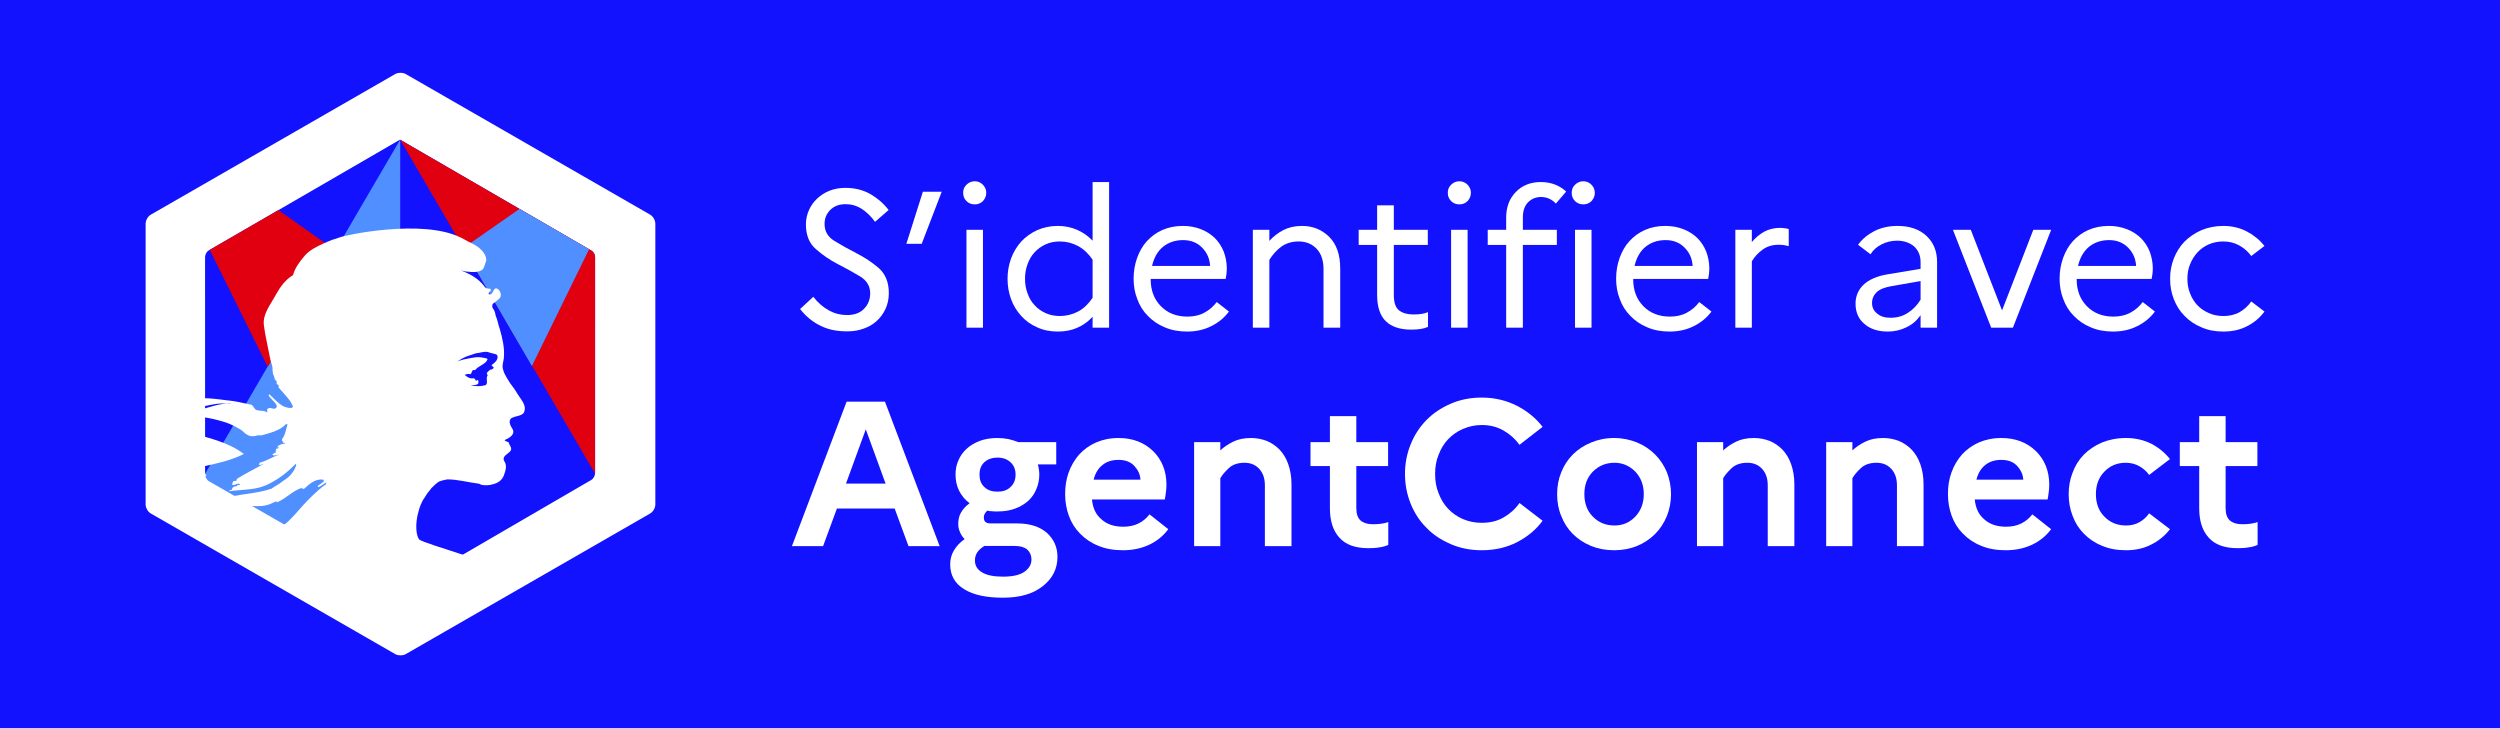
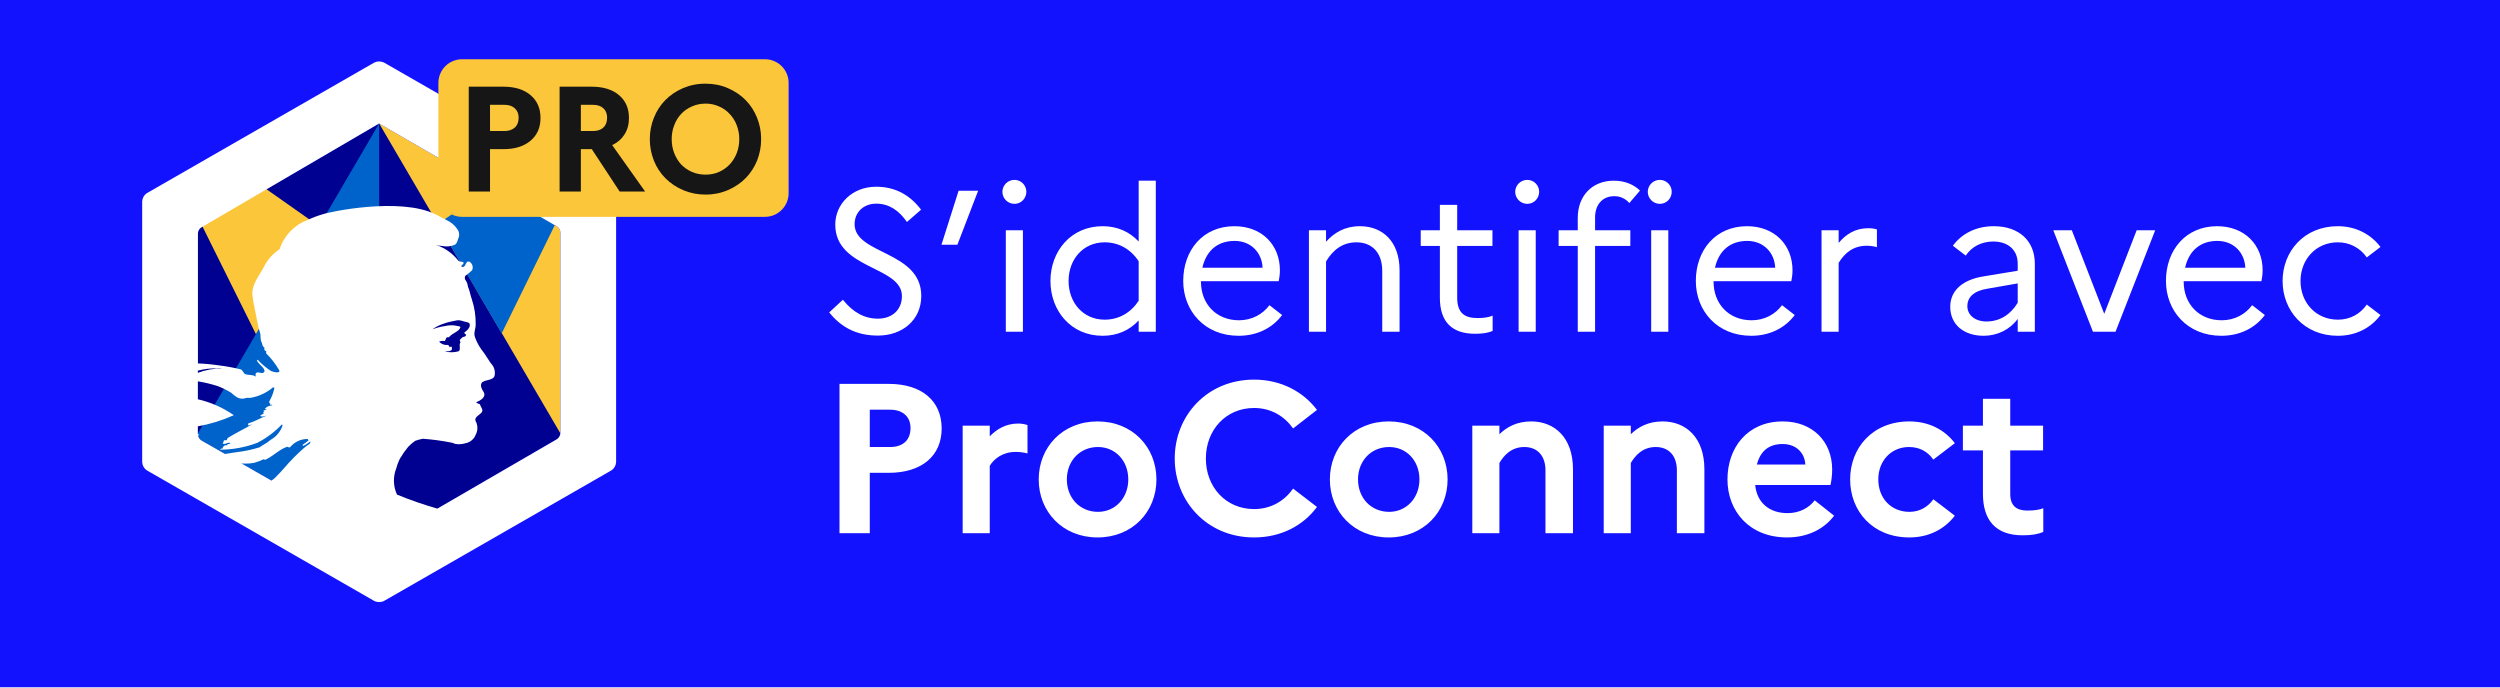
- <svg xmlns="http://www.w3.org/2000/svg" width="206" height="60" viewBox="0 0 206 60" fill="none">
-   <rect x="1" y="1" width="204" height="58" fill="#1212ff" stroke="#1212ff" stroke-width="2" />
-   <path d="M65.928 25.464C66.408 26.072 66.968 26.536 67.608 26.84C68.232 27.16 68.968 27.304 69.8 27.304C70.28 27.304 70.744 27.24 71.16 27.08C71.576 26.936 71.944 26.728 72.248 26.44C72.552 26.168 72.792 25.832 72.968 25.448C73.144 25.064 73.24 24.632 73.24 24.152C73.24 23.256 72.952 22.568 72.408 22.088C71.848 21.608 71.24 21.208 70.584 20.872C69.928 20.536 69.32 20.2 68.776 19.864C68.216 19.528 67.944 19.064 67.944 18.456C67.944 18.008 68.088 17.624 68.408 17.304C68.728 16.984 69.144 16.824 69.672 16.824C70.152 16.824 70.6 16.952 71 17.208C71.4 17.464 71.768 17.816 72.104 18.28L73.224 17.304C72.808 16.76 72.296 16.328 71.72 15.992C71.128 15.656 70.44 15.48 69.656 15.48C69.176 15.48 68.744 15.56 68.344 15.72C67.944 15.88 67.608 16.104 67.32 16.376C67.032 16.648 66.808 16.968 66.648 17.336C66.488 17.704 66.408 18.088 66.408 18.488C66.408 19.384 66.68 20.056 67.24 20.536C67.784 21.016 68.392 21.432 69.048 21.768C69.704 22.104 70.312 22.44 70.872 22.776C71.416 23.112 71.704 23.576 71.704 24.168C71.704 24.68 71.528 25.112 71.192 25.448C70.856 25.8 70.392 25.96 69.784 25.96C69.256 25.96 68.76 25.832 68.296 25.576C67.832 25.32 67.4 24.952 67.016 24.456L65.928 25.464Z" fill="white" />
-   <path d="M75.949 20.088L77.597 15.8H76.045L74.685 20.088H75.949Z" fill="white" />
-   <path d="M80.324 16.84C80.58 16.84 80.804 16.76 80.996 16.568C81.172 16.376 81.268 16.152 81.268 15.88C81.268 15.624 81.172 15.416 80.996 15.224C80.804 15.032 80.58 14.936 80.324 14.936C80.052 14.936 79.828 15.032 79.636 15.224C79.444 15.416 79.364 15.624 79.364 15.88C79.364 16.152 79.444 16.376 79.636 16.568C79.828 16.76 80.052 16.84 80.324 16.84ZM79.636 27H80.996V18.936H79.636V27Z" fill="white" />
-   <path d="M83.022 22.968C83.022 23.56 83.118 24.12 83.31 24.648C83.502 25.176 83.79 25.64 84.142 26.024C84.494 26.424 84.942 26.744 85.454 26.968C85.966 27.208 86.526 27.32 87.166 27.32C87.742 27.32 88.27 27.224 88.75 27.016C89.23 26.808 89.662 26.504 90.03 26.104V27H91.39V15H90.03V19.832C89.662 19.448 89.23 19.144 88.75 18.936C88.27 18.728 87.742 18.616 87.166 18.616C86.526 18.616 85.966 18.744 85.454 18.968C84.942 19.208 84.494 19.528 84.142 19.912C83.79 20.312 83.502 20.776 83.31 21.304C83.118 21.832 83.022 22.392 83.022 22.968ZM84.462 22.968C84.462 22.552 84.526 22.152 84.67 21.768C84.798 21.4 84.99 21.08 85.246 20.792C85.502 20.52 85.806 20.296 86.158 20.136C86.51 19.976 86.894 19.896 87.326 19.896C87.87 19.896 88.366 20.024 88.846 20.28C89.31 20.536 89.71 20.92 90.03 21.4V24.536C89.71 25.016 89.326 25.4 88.862 25.656C88.382 25.912 87.87 26.04 87.326 26.04C86.894 26.04 86.51 25.96 86.158 25.8C85.806 25.64 85.502 25.432 85.246 25.144C84.99 24.872 84.798 24.552 84.67 24.168C84.526 23.8 84.462 23.4 84.462 22.968Z" fill="white" />
-   <path d="M101.265 25.672L100.257 24.888C99.985 25.256 99.649 25.544 99.233 25.768C98.817 25.992 98.353 26.088 97.841 26.088C96.945 26.088 96.209 25.8 95.649 25.224C95.089 24.648 94.817 23.912 94.817 23.016V22.984H100.993C101.009 22.888 101.025 22.76 101.057 22.6C101.073 22.44 101.089 22.28 101.089 22.12C101.089 21.624 100.993 21.16 100.833 20.728C100.657 20.296 100.417 19.928 100.097 19.608C99.777 19.304 99.409 19.064 98.961 18.888C98.513 18.712 98.017 18.616 97.473 18.616C96.849 18.616 96.289 18.728 95.777 18.952C95.265 19.176 94.849 19.496 94.497 19.88C94.145 20.264 93.889 20.728 93.697 21.256C93.505 21.8 93.409 22.36 93.409 22.968C93.409 23.56 93.505 24.12 93.713 24.648C93.905 25.176 94.193 25.64 94.577 26.024C94.961 26.424 95.425 26.744 95.969 26.968C96.513 27.208 97.137 27.32 97.809 27.32C98.545 27.32 99.217 27.176 99.809 26.872C100.401 26.584 100.881 26.184 101.265 25.672ZM97.489 19.784C98.145 19.784 98.673 20.008 99.073 20.424C99.473 20.84 99.681 21.336 99.713 21.912H94.929C95.089 21.224 95.393 20.696 95.841 20.328C96.289 19.976 96.833 19.784 97.489 19.784Z" fill="white" />
-   <path d="M103.234 27H104.594V21.416C104.85 21 105.17 20.632 105.554 20.344C105.938 20.056 106.434 19.896 107.01 19.896C107.618 19.896 108.114 20.104 108.498 20.504C108.866 20.904 109.058 21.464 109.058 22.168V27H110.434V22.12C110.434 20.984 110.13 20.12 109.522 19.512C108.914 18.92 108.178 18.616 107.282 18.616C106.674 18.616 106.162 18.744 105.73 18.968C105.298 19.192 104.914 19.496 104.594 19.848V18.936H103.234V27Z" fill="white" />
-   <path d="M113.475 24.296C113.475 25.288 113.715 26.008 114.195 26.472C114.675 26.936 115.379 27.16 116.275 27.16C116.563 27.16 116.819 27.144 117.043 27.112C117.267 27.08 117.475 27.016 117.667 26.936V25.72C117.507 25.784 117.347 25.832 117.155 25.864C116.963 25.896 116.723 25.912 116.467 25.912C115.971 25.912 115.571 25.8 115.283 25.576C114.995 25.352 114.851 24.936 114.851 24.296V20.184H117.651V18.936H114.851V16.92H113.475V18.936H111.955V20.184H113.475V24.296Z" fill="white" />
-   <path d="M120.258 16.84C120.514 16.84 120.738 16.76 120.93 16.568C121.106 16.376 121.202 16.152 121.202 15.88C121.202 15.624 121.106 15.416 120.93 15.224C120.738 15.032 120.514 14.936 120.258 14.936C119.986 14.936 119.762 15.032 119.57 15.224C119.378 15.416 119.298 15.624 119.298 15.88C119.298 16.152 119.378 16.376 119.57 16.568C119.762 16.76 119.986 16.84 120.258 16.84ZM119.57 27H120.93V18.936H119.57V27Z" fill="white" />
-   <path d="M122.588 18.936V20.184H124.108V27H125.484V20.184H128.284V18.936H125.484V17.912C125.484 17.4 125.612 16.984 125.9 16.68C126.188 16.392 126.54 16.232 126.988 16.232C127.26 16.232 127.5 16.296 127.692 16.392C127.884 16.488 128.06 16.616 128.204 16.776L129.052 15.784C128.812 15.56 128.524 15.368 128.172 15.224C127.82 15.08 127.42 15 126.972 15C126.108 15 125.404 15.288 124.892 15.832C124.364 16.376 124.108 17.08 124.108 17.944V18.936H122.588Z" fill="white" />
-   <path d="M130.469 16.84C130.725 16.84 130.949 16.76 131.141 16.568C131.317 16.376 131.413 16.152 131.413 15.88C131.413 15.624 131.317 15.416 131.141 15.224C130.949 15.032 130.725 14.936 130.469 14.936C130.197 14.936 129.973 15.032 129.781 15.224C129.589 15.416 129.509 15.624 129.509 15.88C129.509 16.152 129.589 16.376 129.781 16.568C129.973 16.76 130.197 16.84 130.469 16.84ZM129.781 27H131.141V18.936H129.781V27Z" fill="white" />
-   <path d="M141.024 25.672L140.016 24.888C139.744 25.256 139.408 25.544 138.992 25.768C138.576 25.992 138.112 26.088 137.6 26.088C136.704 26.088 135.968 25.8 135.408 25.224C134.848 24.648 134.576 23.912 134.576 23.016V22.984H140.752C140.768 22.888 140.784 22.76 140.816 22.6C140.832 22.44 140.848 22.28 140.848 22.12C140.848 21.624 140.752 21.16 140.592 20.728C140.416 20.296 140.176 19.928 139.856 19.608C139.536 19.304 139.168 19.064 138.72 18.888C138.272 18.712 137.776 18.616 137.232 18.616C136.608 18.616 136.048 18.728 135.536 18.952C135.024 19.176 134.608 19.496 134.256 19.88C133.904 20.264 133.648 20.728 133.456 21.256C133.264 21.8 133.168 22.36 133.168 22.968C133.168 23.56 133.264 24.12 133.472 24.648C133.664 25.176 133.952 25.64 134.336 26.024C134.72 26.424 135.184 26.744 135.728 26.968C136.272 27.208 136.896 27.32 137.568 27.32C138.304 27.32 138.976 27.176 139.568 26.872C140.16 26.584 140.64 26.184 141.024 25.672ZM137.248 19.784C137.904 19.784 138.432 20.008 138.832 20.424C139.232 20.84 139.44 21.336 139.472 21.912H134.688C134.848 21.224 135.152 20.696 135.6 20.328C136.048 19.976 136.592 19.784 137.248 19.784Z" fill="white" />
-   <path d="M142.992 27H144.352V21.528C144.592 21.128 144.896 20.808 145.264 20.552C145.616 20.296 146.064 20.168 146.592 20.168C146.752 20.168 146.896 20.184 147.024 20.2C147.152 20.232 147.264 20.248 147.392 20.28V18.872C147.296 18.84 147.184 18.824 147.072 18.808C146.944 18.792 146.832 18.776 146.704 18.776C146.192 18.776 145.744 18.888 145.36 19.096C144.976 19.32 144.64 19.592 144.352 19.944V18.936H142.992V27Z" fill="white" />
-   <path d="M155.552 27.32C156.096 27.32 156.608 27.208 157.088 26.968C157.568 26.744 157.952 26.408 158.256 25.976V27H159.616V21.592C159.616 20.712 159.328 19.992 158.752 19.448C158.176 18.904 157.376 18.616 156.352 18.616C155.648 18.616 155.008 18.76 154.464 19.032C153.904 19.32 153.456 19.688 153.104 20.168L154.128 20.952C154.352 20.6 154.656 20.328 155.04 20.136C155.424 19.944 155.84 19.832 156.32 19.832C156.88 19.832 157.344 19.992 157.712 20.296C158.064 20.616 158.256 21.048 158.256 21.592V22.152L155.552 22.6C154.688 22.744 154.016 23.032 153.568 23.448C153.12 23.88 152.896 24.408 152.896 25.016C152.896 25.72 153.136 26.28 153.632 26.696C154.112 27.112 154.752 27.32 155.552 27.32ZM154.256 24.968C154.256 24.616 154.384 24.328 154.64 24.072C154.896 23.832 155.312 23.672 155.872 23.576L158.256 23.16V24.696C157.968 25.16 157.616 25.528 157.2 25.784C156.784 26.056 156.304 26.184 155.776 26.184C155.312 26.184 154.944 26.072 154.672 25.832C154.384 25.608 154.256 25.32 154.256 24.968Z" fill="white" />
-   <path d="M160.921 18.936L164.073 27H165.865L169.017 18.936H167.545L164.969 25.576L162.393 18.936H160.921Z" fill="white" />
-   <path d="M177.567 25.672L176.559 24.888C176.287 25.256 175.951 25.544 175.535 25.768C175.119 25.992 174.655 26.088 174.143 26.088C173.247 26.088 172.511 25.8 171.951 25.224C171.391 24.648 171.119 23.912 171.119 23.016V22.984H177.295C177.311 22.888 177.327 22.76 177.359 22.6C177.375 22.44 177.391 22.28 177.391 22.12C177.391 21.624 177.295 21.16 177.135 20.728C176.959 20.296 176.719 19.928 176.399 19.608C176.079 19.304 175.711 19.064 175.263 18.888C174.815 18.712 174.319 18.616 173.775 18.616C173.151 18.616 172.591 18.728 172.079 18.952C171.567 19.176 171.151 19.496 170.799 19.88C170.447 20.264 170.191 20.728 169.999 21.256C169.807 21.8 169.711 22.36 169.711 22.968C169.711 23.56 169.807 24.12 170.015 24.648C170.207 25.176 170.495 25.64 170.879 26.024C171.263 26.424 171.727 26.744 172.271 26.968C172.815 27.208 173.439 27.32 174.111 27.32C174.847 27.32 175.519 27.176 176.111 26.872C176.703 26.584 177.183 26.184 177.567 25.672ZM173.791 19.784C174.447 19.784 174.975 20.008 175.375 20.424C175.775 20.84 175.983 21.336 176.015 21.912H171.231C171.391 21.224 171.695 20.696 172.143 20.328C172.591 19.976 173.135 19.784 173.791 19.784Z" fill="white" />
-   <path d="M183.217 26.04C182.769 26.04 182.369 25.96 182.017 25.8C181.649 25.64 181.329 25.432 181.073 25.16C180.817 24.888 180.609 24.568 180.465 24.184C180.305 23.8 180.241 23.4 180.241 22.968C180.241 22.552 180.305 22.152 180.465 21.768C180.609 21.4 180.817 21.08 181.073 20.792C181.329 20.52 181.633 20.296 182.001 20.136C182.369 19.976 182.769 19.896 183.201 19.896C183.681 19.896 184.129 20.008 184.529 20.232C184.929 20.456 185.249 20.744 185.505 21.096L186.593 20.264C186.209 19.784 185.729 19.384 185.153 19.08C184.577 18.776 183.921 18.616 183.201 18.616C182.529 18.616 181.937 18.744 181.393 18.968C180.849 19.208 180.385 19.528 180.001 19.912C179.617 20.312 179.329 20.776 179.121 21.304C178.913 21.832 178.817 22.392 178.817 22.968C178.817 23.56 178.913 24.12 179.121 24.648C179.329 25.176 179.617 25.64 180.001 26.024C180.385 26.424 180.849 26.744 181.393 26.968C181.937 27.208 182.529 27.32 183.201 27.32C183.937 27.32 184.593 27.176 185.169 26.872C185.745 26.584 186.209 26.184 186.593 25.672L185.505 24.84C185.249 25.208 184.929 25.496 184.545 25.72C184.145 25.944 183.697 26.04 183.217 26.04Z" fill="white" />
-   <path d="M65.255 45H67.822L68.961 41.906H73.721L74.86 45H77.427L72.922 33.1H69.76L65.255 45ZM69.709 39.849L71.341 35.378L72.973 39.849H69.709Z" fill="white" />
-   <path d="M78.296 46.496C78.296 47.397 78.669 48.077 79.451 48.553C80.216 49.029 81.287 49.25 82.647 49.25C84.025 49.25 85.112 48.944 85.928 48.298C86.728 47.669 87.135 46.87 87.135 45.884C87.135 45.102 86.847 44.439 86.269 43.912C85.691 43.402 84.874 43.13 83.803 43.13H81.644C81.441 43.13 81.305 43.096 81.203 43.011C81.1 42.926 81.067 42.79 81.067 42.62C81.067 42.535 81.084 42.45 81.135 42.348C81.186 42.246 81.254 42.161 81.356 42.076C81.475 42.11 81.611 42.127 81.746 42.127C81.882 42.144 82.019 42.144 82.171 42.144C82.716 42.144 83.209 42.076 83.65 41.906C84.076 41.753 84.433 41.532 84.739 41.26C85.028 40.988 85.249 40.665 85.401 40.291C85.555 39.917 85.639 39.526 85.639 39.101C85.639 38.965 85.623 38.812 85.606 38.676C85.588 38.54 85.555 38.404 85.52 38.268H87.034V36.432H83.906C83.65 36.33 83.379 36.245 83.09 36.177C82.8 36.126 82.495 36.092 82.171 36.092C81.627 36.092 81.151 36.177 80.727 36.33C80.302 36.5 79.945 36.704 79.656 36.976C79.35 37.248 79.129 37.571 78.975 37.928C78.805 38.302 78.737 38.693 78.737 39.101C78.737 39.577 78.823 40.019 79.026 40.427C79.231 40.835 79.519 41.192 79.894 41.464C79.57 41.702 79.332 41.974 79.18 42.246C79.026 42.518 78.959 42.824 78.959 43.164C78.959 43.385 78.993 43.606 79.094 43.827C79.18 44.048 79.316 44.252 79.486 44.422C79.094 44.694 78.805 45.017 78.602 45.357C78.397 45.697 78.296 46.088 78.296 46.496ZM82.206 40.512C81.73 40.512 81.373 40.393 81.1 40.121C80.829 39.866 80.71 39.526 80.71 39.101C80.71 38.693 80.829 38.353 81.1 38.098C81.373 37.843 81.73 37.707 82.206 37.707C82.647 37.707 83.004 37.843 83.276 38.098C83.549 38.353 83.684 38.693 83.684 39.101C83.684 39.526 83.549 39.866 83.276 40.121C83.004 40.393 82.647 40.512 82.206 40.512ZM80.335 46.19C80.335 45.918 80.403 45.697 80.54 45.493C80.675 45.306 80.862 45.136 81.118 44.983H83.566C84.076 44.983 84.45 45.102 84.671 45.306C84.874 45.51 84.993 45.782 84.993 46.088C84.993 46.513 84.79 46.853 84.398 47.125C83.99 47.397 83.412 47.516 82.63 47.516C81.882 47.516 81.305 47.397 80.913 47.159C80.522 46.921 80.335 46.598 80.335 46.19Z" fill="white" />
-   <path d="M96.268 43.606L94.721 42.382C94.483 42.688 94.194 42.943 93.82 43.13C93.446 43.317 93.021 43.402 92.562 43.402C91.831 43.402 91.236 43.215 90.777 42.807C90.301 42.416 90.046 41.872 89.978 41.158H95.979C96.013 41.022 96.03 40.835 96.064 40.614C96.098 40.41 96.115 40.172 96.115 39.934C96.115 38.812 95.741 37.894 95.027 37.18C94.296 36.466 93.344 36.092 92.171 36.092C91.457 36.092 90.845 36.228 90.301 36.466C89.757 36.704 89.298 37.044 88.924 37.452C88.55 37.877 88.261 38.37 88.057 38.931C87.853 39.492 87.768 40.087 87.768 40.716C87.768 41.345 87.87 41.94 88.074 42.501C88.278 43.062 88.584 43.555 88.992 43.963C89.4 44.388 89.893 44.728 90.488 44.966C91.083 45.221 91.763 45.34 92.528 45.34C93.327 45.34 94.058 45.187 94.704 44.881C95.35 44.575 95.86 44.15 96.268 43.606ZM92.171 37.894C92.732 37.894 93.174 38.064 93.48 38.404C93.786 38.744 93.956 39.118 93.973 39.526H90.114C90.25 38.982 90.505 38.574 90.862 38.302C91.202 38.03 91.644 37.894 92.171 37.894Z" fill="white" />
-   <path d="M98.395 45H100.554V39.407C100.707 39.135 100.945 38.863 101.251 38.574C101.557 38.285 101.999 38.132 102.543 38.132C103.053 38.132 103.461 38.302 103.767 38.642C104.073 38.982 104.226 39.424 104.226 39.985V45H106.419V39.9C106.419 39.271 106.317 38.71 106.147 38.234C105.977 37.758 105.739 37.367 105.433 37.044C105.127 36.738 104.787 36.5 104.379 36.33C103.971 36.177 103.546 36.092 103.087 36.092C102.509 36.092 102.016 36.194 101.608 36.398C101.2 36.602 100.843 36.84 100.554 37.112V36.432H98.395V45Z" fill="white" />
-   <path d="M109.584 41.872C109.584 42.926 109.839 43.725 110.366 44.303C110.876 44.881 111.675 45.17 112.746 45.17C113.086 45.17 113.392 45.153 113.664 45.102C113.936 45.068 114.174 45 114.395 44.898V43.011C114.242 43.079 114.072 43.113 113.868 43.147C113.664 43.181 113.409 43.198 113.12 43.198C112.695 43.198 112.355 43.096 112.117 42.892C111.879 42.688 111.76 42.348 111.76 41.872V38.404H114.378V36.432H111.76V34.29H109.584V36.432H107.986V38.404H109.584V41.872Z" fill="white" />
-   <path d="M122.095 43.079C121.534 43.079 121.024 42.977 120.548 42.773C120.072 42.569 119.664 42.28 119.324 41.923C118.984 41.566 118.729 41.141 118.542 40.648C118.338 40.155 118.253 39.628 118.253 39.05C118.253 38.489 118.338 37.962 118.542 37.469C118.729 36.976 118.984 36.551 119.324 36.194C119.664 35.837 120.072 35.548 120.548 35.344C121.024 35.14 121.534 35.021 122.095 35.021C122.775 35.021 123.37 35.174 123.897 35.48C124.424 35.786 124.866 36.177 125.206 36.653L127.11 35.174C126.566 34.46 125.852 33.882 125.002 33.44C124.135 32.998 123.166 32.76 122.095 32.76C121.16 32.76 120.31 32.93 119.528 33.27C118.746 33.61 118.066 34.069 117.522 34.63C116.961 35.208 116.536 35.871 116.23 36.636C115.924 37.401 115.771 38.2 115.771 39.05C115.771 39.9 115.924 40.716 116.23 41.481C116.536 42.246 116.961 42.909 117.522 43.47C118.066 44.048 118.746 44.49 119.528 44.83C120.31 45.17 121.16 45.34 122.095 45.34C123.166 45.34 124.135 45.119 125.002 44.677C125.852 44.235 126.566 43.657 127.11 42.909L125.206 41.447C124.866 41.94 124.424 42.331 123.897 42.637C123.37 42.943 122.775 43.079 122.095 43.079Z" fill="white" />
-   <path d="M133 36.092C132.303 36.092 131.674 36.228 131.096 36.466C130.518 36.704 130.008 37.044 129.6 37.452C129.192 37.86 128.869 38.353 128.648 38.914C128.41 39.492 128.308 40.087 128.308 40.716C128.308 41.362 128.41 41.957 128.648 42.518C128.869 43.096 129.192 43.589 129.6 43.997C130.008 44.405 130.518 44.745 131.096 44.983C131.674 45.221 132.303 45.34 133 45.34C133.68 45.34 134.326 45.221 134.904 44.983C135.482 44.745 135.975 44.405 136.383 43.997C136.791 43.589 137.114 43.096 137.352 42.518C137.573 41.957 137.692 41.362 137.692 40.716C137.692 40.087 137.573 39.492 137.352 38.914C137.114 38.353 136.791 37.86 136.383 37.452C135.975 37.044 135.482 36.704 134.904 36.466C134.326 36.228 133.68 36.092 133 36.092ZM133.034 43.3C132.32 43.3 131.725 43.062 131.249 42.569C130.773 42.093 130.552 41.464 130.552 40.716C130.552 39.968 130.773 39.356 131.249 38.863C131.725 38.387 132.32 38.132 133.034 38.132C133.714 38.132 134.275 38.387 134.751 38.863C135.21 39.356 135.448 39.968 135.448 40.716C135.448 41.464 135.21 42.076 134.751 42.569C134.275 43.062 133.714 43.3 133.034 43.3Z" fill="white" />
-   <path d="M139.831 45H141.99V39.407C142.143 39.135 142.381 38.863 142.688 38.574C142.994 38.285 143.435 38.132 143.979 38.132C144.489 38.132 144.897 38.302 145.203 38.642C145.509 38.982 145.662 39.424 145.662 39.985V45H147.855V39.9C147.855 39.271 147.753 38.71 147.583 38.234C147.413 37.758 147.175 37.367 146.869 37.044C146.563 36.738 146.223 36.5 145.815 36.33C145.407 36.177 144.982 36.092 144.523 36.092C143.945 36.092 143.452 36.194 143.044 36.398C142.636 36.602 142.279 36.84 141.99 37.112V36.432H139.831V45Z" fill="white" />
-   <path d="M150.477 45H152.636V39.407C152.789 39.135 153.027 38.863 153.333 38.574C153.639 38.285 154.081 38.132 154.625 38.132C155.135 38.132 155.543 38.302 155.849 38.642C156.155 38.982 156.308 39.424 156.308 39.985V45H158.501V39.9C158.501 39.271 158.399 38.71 158.229 38.234C158.059 37.758 157.821 37.367 157.515 37.044C157.209 36.738 156.869 36.5 156.461 36.33C156.053 36.177 155.628 36.092 155.169 36.092C154.591 36.092 154.098 36.194 153.69 36.398C153.282 36.602 152.925 36.84 152.636 37.112V36.432H150.477V45Z" fill="white" />
-   <path d="M169.011 43.606L167.464 42.382C167.226 42.688 166.937 42.943 166.563 43.13C166.189 43.317 165.764 43.402 165.305 43.402C164.574 43.402 163.979 43.215 163.52 42.807C163.044 42.416 162.789 41.872 162.721 41.158H168.722C168.756 41.022 168.773 40.835 168.807 40.614C168.841 40.41 168.858 40.172 168.858 39.934C168.858 38.812 168.484 37.894 167.77 37.18C167.039 36.466 166.087 36.092 164.914 36.092C164.2 36.092 163.588 36.228 163.044 36.466C162.5 36.704 162.041 37.044 161.667 37.452C161.293 37.877 161.004 38.37 160.8 38.931C160.596 39.492 160.511 40.087 160.511 40.716C160.511 41.345 160.613 41.94 160.817 42.501C161.021 43.062 161.327 43.555 161.735 43.963C162.143 44.388 162.636 44.728 163.231 44.966C163.826 45.221 164.506 45.34 165.271 45.34C166.07 45.34 166.801 45.187 167.447 44.881C168.093 44.575 168.603 44.15 169.011 43.606ZM164.914 37.894C165.475 37.894 165.917 38.064 166.223 38.404C166.529 38.744 166.699 39.118 166.716 39.526H162.857C162.993 38.982 163.248 38.574 163.605 38.302C163.945 38.03 164.387 37.894 164.914 37.894Z" fill="white" />
-   <path d="M175.185 43.3C174.471 43.3 173.876 43.062 173.4 42.569C172.924 42.093 172.703 41.464 172.703 40.716C172.703 39.968 172.924 39.356 173.4 38.863C173.859 38.387 174.437 38.132 175.151 38.132C175.593 38.132 175.967 38.234 176.29 38.421C176.613 38.608 176.885 38.846 177.089 39.135L178.806 37.826C178.398 37.316 177.888 36.891 177.276 36.568C176.664 36.262 175.967 36.092 175.185 36.092C174.437 36.092 173.774 36.228 173.196 36.466C172.601 36.721 172.108 37.061 171.7 37.469C171.292 37.894 170.986 38.387 170.782 38.948C170.561 39.509 170.459 40.104 170.459 40.716C170.459 41.345 170.561 41.94 170.782 42.501C170.986 43.062 171.292 43.555 171.7 43.963C172.108 44.388 172.601 44.728 173.196 44.966C173.774 45.221 174.437 45.34 175.185 45.34C175.967 45.34 176.664 45.187 177.276 44.864C177.888 44.558 178.398 44.133 178.806 43.606L177.089 42.297C176.885 42.603 176.613 42.841 176.29 43.028C175.967 43.215 175.593 43.3 175.185 43.3Z" fill="white" />
-   <path d="M181.215 41.872C181.215 42.926 181.47 43.725 181.997 44.303C182.507 44.881 183.306 45.17 184.377 45.17C184.717 45.17 185.023 45.153 185.295 45.102C185.567 45.068 185.805 45 186.026 44.898V43.011C185.873 43.079 185.703 43.113 185.499 43.147C185.295 43.181 185.04 43.198 184.751 43.198C184.326 43.198 183.986 43.096 183.748 42.892C183.51 42.688 183.391 42.348 183.391 41.872V38.404H186.009V36.432H183.391V34.29H181.215V36.432H179.617V38.404H181.215V41.872Z" fill="white" />
-   <path d="M33.437 6.103C33.207 5.966 32.793 5.966 32.563 6.103L12.414 17.696C12.184 17.834 12 18.155 12 18.43V41.57C12 41.845 12.184 42.166 12.414 42.304L32.563 53.897C32.793 54.034 33.207 54.034 33.437 53.897L53.586 42.304C53.816 42.166 54 41.845 54 41.57V18.43C54 18.155 53.816 17.834 53.586 17.696L33.437 6.103Z" fill="white" />
-   <path d="M32.97 48.711L17.226 39.658C17.042 39.566 16.904 39.29 16.904 39.106V21.277C16.904 21.047 17.042 20.817 17.226 20.725L32.97 11.508" fill="#508FFF" />
-   <path d="M16.906 39.027L16.904 21.172C16.904 20.942 17.042 20.712 17.226 20.62L32.97 11.509" fill="#1212ff" />
-   <path fill-rule="evenodd" clip-rule="evenodd" d="M27.381 21.105L22.064 30.239L17.28 20.587L22.94 17.312L27.653 20.634L27.381 21.105Z" fill="#E1000F" />
-   <path d="M32.967 48.711L48.713 39.551C48.897 39.459 49.034 39.184 49.034 39.001V21.193C49.034 20.963 48.897 20.734 48.713 20.642L32.969 11.509" fill="#1212ff" />
-   <path d="M49.033 39.026L49.035 21.186C49.035 20.956 48.897 20.727 48.713 20.635L32.969 11.509" fill="#E1000F" />
-   <path fill-rule="evenodd" clip-rule="evenodd" d="M38.172 20.445L43.828 30.162L48.542 20.536L42.809 17.212L38.172 20.445Z" fill="#508FFF" />
-   <path fill-rule="evenodd" clip-rule="evenodd" d="M38.936 20.08C39.306 20.265 39.649 20.504 39.887 20.875C39.993 21.035 40.125 21.327 40.046 21.539C39.94 21.777 39.887 22.202 39.649 22.282C39.359 22.441 38.963 22.441 38.593 22.388C38.382 22.388 38.197 22.335 37.985 22.282C38.725 22.573 39.438 22.945 39.94 23.635C39.993 23.741 40.178 23.794 40.389 23.794C40.442 23.794 40.442 23.9 40.442 23.953C40.336 24.059 40.231 24.112 40.283 24.245H40.442C40.68 24.139 40.653 23.635 40.996 23.794C41.234 23.953 41.34 24.298 41.208 24.537C40.996 24.749 40.812 24.882 40.6 25.041C40.547 25.147 40.547 25.28 40.6 25.386C40.759 25.598 40.812 25.784 40.838 25.996C40.996 26.341 41.049 26.739 41.182 27.11C41.393 27.853 41.578 28.622 41.525 29.365C41.525 29.763 41.313 30.108 41.472 30.506C41.578 30.904 41.815 31.196 42.027 31.567C42.238 31.859 42.423 32.071 42.581 32.363C42.646 32.475 42.723 32.587 42.803 32.7L42.882 32.813C43.131 33.173 43.356 33.544 43.189 33.955C43.03 34.3 42.502 34.247 42.132 34.459C41.842 34.698 42.08 35.123 42.238 35.361C42.476 35.812 41.947 36.104 41.578 36.263C41.683 36.423 41.868 36.369 41.921 36.475C41.974 36.714 42.212 36.873 42.08 37.139C42.019 37.222 41.928 37.295 41.837 37.366L41.768 37.42C41.564 37.581 41.391 37.751 41.578 38.041C41.789 38.386 41.657 38.783 41.525 39.155C41.366 39.606 40.97 39.818 40.627 39.898C40.336 40.004 39.966 40.004 39.676 39.951C39.57 39.898 39.465 39.845 39.385 39.845C38.54 39.739 37.695 39.5 36.85 39.5C36.612 39.553 36.348 39.606 36.163 39.686C35.925 39.845 35.74 40.031 35.555 40.216C35.529 40.269 35.476 40.296 35.45 40.349C35.423 40.376 35.397 40.402 35.397 40.428L35.381 40.444L35.36 40.466C35.356 40.47 35.351 40.475 35.344 40.481C35.186 40.667 35.08 40.853 34.948 41.065C34.948 41.092 34.922 41.092 34.922 41.092C34.922 41.118 34.895 41.145 34.869 41.171C34.71 41.463 34.578 41.781 34.499 42.1C34.156 43.24 34.314 44.222 34.552 44.461C34.71 44.62 36.612 45.21 38.285 45.758C35.362 48.199 33 49.419 31.198 49.419C28.709 49.419 24.535 47.766 18.677 44.459C20.095 44.459 19.893 45.028 21.213 44.366C21.847 44.102 23.274 43.44 23.749 42.964C24.04 42.673 24.33 42.382 24.594 42.065C25.123 41.456 25.651 40.9 26.258 40.371C26.443 40.212 26.628 40.053 26.813 39.948C26.866 39.895 26.866 39.789 26.919 39.736C26.681 39.842 26.522 40.027 26.258 40.133C26.205 40.133 26.153 40.08 26.205 40.027C26.39 39.895 26.575 39.763 26.734 39.63H26.707C26.654 39.63 26.654 39.577 26.654 39.524C25.994 39.419 25.519 39.868 25.07 40.265C24.964 40.318 24.858 40.212 24.832 40.212C24.092 40.45 23.538 41.112 22.798 41.403V41.297C22.508 41.403 22.217 41.588 21.9 41.641C21.451 41.747 21.055 41.694 20.659 41.694C20.051 41.747 19.444 41.879 18.836 42.012C18.81 42.012 18.81 42.012 18.784 42.038C18.466 42.117 18.15 42.249 17.859 42.408L17.833 42.435C17.806 42.461 17.78 42.488 17.753 42.514C17.648 42.62 17.542 42.752 17.41 42.805C17.093 42.964 16.855 43.228 16.591 43.467C16.565 43.493 16.539 43.493 16.512 43.493C16.248 43.758 16.565 42.964 16.855 42.779C16.829 42.779 16.776 42.752 16.802 42.726C16.829 42.673 16.855 42.646 16.882 42.593C16.882 42.567 16.882 42.567 16.908 42.541L16.904 42.525L16.886 42.503C16.883 42.499 16.882 42.495 16.882 42.488C16.802 42.541 16.724 42.593 16.644 42.646C16.512 42.752 16.565 42.144 16.697 42.065H16.671C16.855 41.958 17.067 41.852 17.252 41.747L17.331 41.667C17.04 41.773 16.802 41.906 16.539 42.065C16.539 42.065 16.539 41.879 16.618 41.8C16.671 41.8 16.724 41.8 16.724 41.852C17.681 41.113 18.845 40.916 20.019 40.745L20.34 40.698C21.034 40.597 21.726 40.488 22.376 40.265C22.534 40.159 22.666 40.053 22.825 39.974C23.062 39.868 23.274 39.63 23.564 39.471C23.96 39.18 24.251 38.81 24.409 38.334C24.409 38.281 24.357 38.228 24.357 38.228C23.696 38.916 22.957 39.471 22.164 39.868C21.108 40.424 19.972 40.318 18.863 40.477C18.916 40.371 19.021 40.371 19.1 40.371C19.1 40.212 19.206 40.159 19.312 40.08H19.47C19.523 40.08 19.523 39.974 19.576 39.974C19.682 39.974 19.84 39.921 19.787 39.921C19.629 39.709 19.338 40.08 19.1 39.921C19.206 39.816 19.153 39.683 19.259 39.63H19.47C19.47 39.524 19.576 39.419 19.576 39.419C20.316 38.969 21.029 38.625 21.715 38.228C21.557 38.228 21.478 38.387 21.319 38.281C21.425 38.281 21.319 38.122 21.425 38.122C21.98 37.964 22.429 37.672 22.983 37.461C22.772 37.461 22.64 37.62 22.429 37.461C22.534 37.408 22.587 37.302 22.719 37.302V37.143C22.719 37.09 22.772 37.09 22.825 37.09C22.772 37.09 22.719 37.038 22.719 37.038C22.772 36.931 22.93 36.985 23.009 36.879C22.957 36.879 22.851 36.879 22.851 36.826C23.009 36.614 23.247 36.588 23.511 36.535C23.459 36.429 23.3 36.535 23.3 36.429C23.3 36.383 23.339 36.377 23.383 36.376H23.3C23.194 36.323 23.247 36.217 23.247 36.164C23.538 35.82 23.538 35.37 23.696 34.974C23.643 34.974 23.591 34.974 23.591 34.921C23.089 35.476 22.296 35.662 21.557 35.873H21.213C20.976 35.979 20.606 35.979 20.368 35.82C20.157 35.715 20.078 35.582 19.866 35.423C19.47 35.186 19.074 34.974 18.625 34.815C17.384 34.418 16.09 34.206 14.795 34.26C15.35 33.968 15.957 33.942 16.539 33.757C17.384 33.519 18.176 33.201 19.074 33.254C18.916 33.201 18.731 33.254 18.572 33.254C17.885 33.201 17.172 33.413 16.433 33.545C15.931 33.651 15.482 33.836 14.98 33.942C14.69 34.048 14.531 34.339 14.188 34.286V34.127C14.69 33.519 15.297 32.937 16.09 32.884C16.988 32.725 17.833 32.884 18.731 32.989C19.391 33.042 19.972 33.201 20.632 33.334C20.87 33.334 20.923 33.73 21.134 33.783C21.425 33.889 21.742 33.783 22.032 33.995C22.032 33.889 21.98 33.783 22.032 33.704C22.243 33.492 22.481 33.757 22.692 33.651C23.089 33.413 22.349 32.963 22.138 32.593C22.138 32.54 22.191 32.487 22.191 32.487C22.587 32.831 22.878 33.228 23.38 33.492C23.617 33.598 24.225 33.73 24.119 33.439C23.881 32.884 23.38 32.434 22.957 31.931V31.72C22.851 31.72 22.851 31.667 22.798 31.614V31.402C22.587 31.296 22.64 31.111 22.561 30.952C22.402 30.714 22.508 30.344 22.402 30.053C22.296 29.762 22.243 29.497 22.191 29.206C22.032 28.36 21.847 27.619 21.742 26.798C21.636 25.846 22.296 25.105 22.745 24.259C23.089 23.65 23.485 23.068 24.145 22.671C24.304 22.063 24.7 21.56 25.096 21.084C25.492 20.607 26.153 20.29 26.628 20.078C27.266 19.784 27.603 19.68 27.939 19.578C27.941 19.578 27.946 19.576 27.948 19.575C28.437 19.361 34.846 18.013 37.959 19.575C38.025 19.609 38.012 19.575 38.223 19.708C38.461 19.841 38.751 20 38.936 20.08ZM14.753 34.591C14.753 34.823 14.597 35.031 14.363 35.082C14.753 35.185 15.144 35.185 15.535 35.367C15.483 35.47 15.379 35.418 15.327 35.418C15.561 35.574 15.874 35.47 16.108 35.651C15.952 35.806 15.822 35.651 15.665 35.651C17.202 36.091 18.817 36.427 20.094 37.41C19 37.954 17.88 38.186 16.707 38.445C16.551 38.445 16.473 38.445 16.316 38.393C16.316 38.445 16.316 38.548 16.265 38.548C16.056 38.548 15.925 38.548 15.769 38.652C15.587 38.807 15.301 38.859 15.144 38.703C15.092 38.652 15.301 38.703 15.352 38.6H14.962C14.91 38.6 14.91 38.548 14.91 38.497C14.675 38.548 14.363 38.652 14.128 38.703C13.789 38.807 13.946 37.126 14.18 37.022C14.128 36.97 14.024 36.97 14.024 36.867C13.816 36.867 13.737 36.349 13.867 36.324C14.076 36.272 14.31 36.272 14.467 36.117C14.128 36.065 14.024 34.849 14.597 34.539C14.649 34.539 14.753 34.539 14.753 34.591ZM17.023 39.16C16.707 39.484 16.312 39.337 15.97 39.484C15.864 39.484 15.68 39.543 15.733 39.425C15.766 39.26 15.912 39.198 16.068 39.145L16.162 39.115C16.224 39.094 16.285 39.072 16.338 39.042C16.443 38.983 16.575 38.865 16.68 38.924C16.785 39.101 16.917 39.042 17.023 39.16ZM15.23 32.383C15.177 32.383 15.124 32.383 15.071 32.33C15.124 32.276 15.124 32.223 15.124 32.17C14.619 32.729 13.476 32.542 14.539 32.037C14.938 31.877 15.443 31.93 15.841 32.09C15.682 32.303 15.443 32.25 15.23 32.383ZM39.555 29.058C39.509 29.067 39.462 29.076 39.417 29.084C39.175 29.084 38.906 29.241 38.663 29.293C38.313 29.397 37.991 29.58 37.695 29.789C38.044 29.632 38.394 29.58 38.798 29.502C39.094 29.45 39.336 29.397 39.659 29.45C39.874 29.502 40.171 29.502 40.171 29.606C40.063 29.997 39.471 30.101 39.148 30.493H38.986C38.825 30.597 38.879 30.831 38.744 30.831C38.583 30.78 38.448 30.831 38.286 30.884C38.502 31.092 38.744 31.223 39.04 31.171C39.094 31.171 39.202 31.275 39.202 31.379C39.202 31.379 39.256 31.379 39.309 31.327C39.363 31.327 39.417 31.327 39.417 31.379V31.588C39.32 31.713 39.194 31.725 39.062 31.727L38.974 31.727C38.915 31.727 38.855 31.73 38.798 31.744C39.202 31.848 39.605 31.848 39.982 31.744C40.278 31.64 39.982 31.145 40.197 30.91C40.09 30.91 40.197 30.753 40.09 30.753C40.197 30.649 40.305 30.518 40.386 30.466C40.493 30.466 40.628 30.414 40.682 30.31C40.682 30.206 40.467 30.154 40.521 30.076C40.817 29.867 41.086 29.58 40.978 29.293C40.924 29.137 40.521 29.137 40.278 29.032C40.111 28.96 39.904 28.988 39.695 29.029L39.555 29.058Z" fill="white" />
+ <svg xmlns="http://www.w3.org/2000/svg" width="211" height="58" fill="none">
+   <g clip-path="url(#a)">
+     <path fill="#1212FF" d="M211 0H0v58h211V0Z" />
+     <path fill="#fff" d="m69.986 26.368 1.156-1.071c.833 1.054 1.819 1.598 2.941 1.598 1.292 0 2.04-.816 2.04-1.904 0-2.55-5.627-2.244-5.627-6.035 0-1.734 1.428-3.196 3.451-3.196 1.683 0 2.907.765 3.791 1.938l-1.19 1.037c-.697-1.003-1.547-1.547-2.584-1.547-1.105 0-1.836.748-1.836 1.734 0 2.567 5.627 2.244 5.627 6.052 0 2.023-1.581 3.349-3.655 3.349-1.768 0-3.077-.663-4.114-1.955Zm10.817-5.712H79.46l1.445-4.556h1.649l-1.751 4.556Zm4.818-3.451c-.56 0-1.02-.459-1.02-1.02a1.02 1.02 0 0 1 1.02-1.003c.561 0 1.003.459 1.003 1.003 0 .561-.442 1.02-1.003 1.02ZM84.891 28v-8.568h1.444V28H84.89Zm3.767-4.284c0-2.499 1.717-4.624 4.403-4.624 1.241 0 2.261.459 3.043 1.292V15.25h1.445V28h-1.445v-.952c-.782.833-1.802 1.292-3.043 1.292-2.686 0-4.403-2.125-4.403-4.624Zm1.53 0c0 1.819 1.224 3.264 3.043 3.264 1.19 0 2.21-.578 2.873-1.598V22.05c-.68-1.037-1.7-1.598-2.873-1.598-1.819 0-3.043 1.445-3.043 3.264Zm18.023 2.873c-.799 1.071-2.074 1.751-3.672 1.751-2.89 0-4.675-2.125-4.675-4.624 0-2.601 1.666-4.624 4.318-4.624 2.329 0 3.842 1.581 3.842 3.723 0 .34-.051.68-.102.918h-6.562v.034c0 1.887 1.292 3.264 3.213 3.264 1.088 0 2.006-.51 2.567-1.275l1.071.833Zm-4.012-6.256c-1.394 0-2.38.782-2.72 2.261h5.083c-.051-1.241-.952-2.261-2.363-2.261ZM110.473 28v-8.568h1.445v.969c.697-.765 1.581-1.309 2.856-1.309 1.921 0 3.349 1.292 3.349 3.723V28h-1.462v-5.134c0-1.53-.85-2.414-2.176-2.414-1.241 0-2.023.714-2.567 1.615V28h-1.445Zm11.052-2.873v-4.369h-1.615v-1.326h1.615V17.29h1.462v2.142h2.975v1.326h-2.975v4.369c0 1.343.68 1.717 1.717 1.717.561 0 .952-.068 1.275-.204v1.292c-.408.17-.867.238-1.479.238-1.904 0-2.975-.952-2.975-3.043Zm7.377-7.922c-.561 0-1.02-.459-1.02-1.02a1.02 1.02 0 0 1 1.02-1.003c.561 0 1.003.459 1.003 1.003 0 .561-.442 1.02-1.003 1.02ZM128.171 28v-8.568h1.445V28h-1.445Zm3.377-8.568h1.615v-1.054c0-1.836 1.207-3.128 3.043-3.128.952 0 1.7.34 2.21.833l-.901 1.054a1.633 1.633 0 0 0-1.292-.578c-.935 0-1.598.68-1.598 1.785v1.088h2.975v1.326h-2.975V28h-1.462v-7.242h-1.615v-1.326Zm8.543-2.227c-.561 0-1.02-.459-1.02-1.02a1.02 1.02 0 0 1 1.02-1.003c.561 0 1.003.459 1.003 1.003 0 .561-.442 1.02-1.003 1.02ZM139.36 28v-8.568h1.445V28h-1.445Zm12.115-1.411c-.799 1.071-2.074 1.751-3.672 1.751-2.89 0-4.675-2.125-4.675-4.624 0-2.601 1.666-4.624 4.318-4.624 2.329 0 3.842 1.581 3.842 3.723 0 .34-.051.68-.102.918h-6.562v.034c0 1.887 1.292 3.264 3.213 3.264 1.088 0 2.006-.51 2.567-1.275l1.071.833Zm-4.012-6.256c-1.394 0-2.38.782-2.72 2.261h5.083c-.051-1.241-.952-2.261-2.363-2.261ZM153.737 28v-8.568h1.445v1.071c.629-.748 1.411-1.241 2.499-1.241.272 0 .527.034.731.102v1.496a3.105 3.105 0 0 0-.85-.119c-1.122 0-1.853.578-2.38 1.445V28h-1.445Zm13.685.34c-1.683 0-2.822-.952-2.822-2.448 0-1.326.986-2.278 2.822-2.567l2.873-.476v-.595c0-1.19-.85-1.87-2.057-1.87-1.003 0-1.836.442-2.329 1.19l-1.088-.833c.748-1.02 1.955-1.649 3.451-1.649 2.176 0 3.468 1.275 3.468 3.162V28h-1.445v-1.088c-.646.901-1.717 1.428-2.873 1.428Zm-1.377-2.499c0 .731.629 1.292 1.615 1.292 1.139 0 2.04-.595 2.635-1.581V23.92l-2.533.442c-1.19.187-1.717.731-1.717 1.479Zm7.252-6.409h1.564l2.737 7.055 2.737-7.055h1.564L178.55 28h-1.904l-3.349-8.568Zm17.856 7.157c-.799 1.071-2.074 1.751-3.672 1.751-2.89 0-4.675-2.125-4.675-4.624 0-2.601 1.666-4.624 4.318-4.624 2.329 0 3.842 1.581 3.842 3.723 0 .34-.051.68-.102.918h-6.562v.034c0 1.887 1.292 3.264 3.213 3.264 1.088 0 2.006-.51 2.567-1.275l1.071.833Zm-4.012-6.256c-1.394 0-2.38.782-2.72 2.261h5.083c-.051-1.241-.952-2.261-2.363-2.261Zm10.185 6.647c1.054 0 1.904-.51 2.431-1.275l1.156.884c-.799 1.071-2.04 1.751-3.604 1.751-2.839 0-4.658-2.125-4.658-4.624 0-2.499 1.819-4.624 4.658-4.624 1.547 0 2.805.697 3.604 1.751l-1.156.884a2.925 2.925 0 0 0-2.448-1.275c-1.836 0-3.145 1.445-3.145 3.264 0 1.836 1.309 3.264 3.162 3.264ZM70.854 45V32.4h4.158c2.772 0 4.464 1.422 4.464 3.762 0 2.322-1.692 3.744-4.464 3.744H73.41V45h-2.556Zm4.266-10.422h-1.71v3.15h1.71c1.08 0 1.728-.576 1.728-1.602 0-.954-.648-1.548-1.728-1.548ZM81.249 45v-9.072h2.286v.9c.594-.612 1.368-1.08 2.394-1.08.306 0 .576.054.792.126v2.394a3.938 3.938 0 0 0-1.008-.126c-1.116 0-1.836.612-2.178 1.17V45h-2.286Zm11.386-9.432c2.952 0 4.968 2.178 4.968 4.896s-2.016 4.896-4.968 4.896-4.968-2.178-4.968-4.896 2.016-4.896 4.968-4.896Zm.036 7.632c1.458 0 2.556-1.17 2.556-2.736 0-1.584-1.098-2.736-2.556-2.736-1.512 0-2.628 1.152-2.628 2.736 0 1.584 1.116 2.736 2.628 2.736Zm13.172-.234c1.44 0 2.574-.702 3.294-1.728l2.016 1.548c-1.152 1.566-3.024 2.574-5.31 2.574-3.978 0-6.696-3.06-6.696-6.66s2.718-6.66 6.696-6.66c2.286 0 4.158 1.026 5.31 2.556l-2.016 1.566c-.72-1.026-1.854-1.728-3.294-1.728-2.376 0-4.068 1.854-4.068 4.266s1.692 4.266 4.068 4.266Zm11.366-7.398c2.952 0 4.968 2.178 4.968 4.896s-2.016 4.896-4.968 4.896-4.968-2.178-4.968-4.896 2.016-4.896 4.968-4.896Zm.036 7.632c1.458 0 2.556-1.17 2.556-2.736 0-1.584-1.098-2.736-2.556-2.736-1.512 0-2.628 1.152-2.628 2.736 0 1.584 1.116 2.736 2.628 2.736Zm7.018 1.8v-9.072h2.286v.72c.63-.612 1.476-1.08 2.682-1.08 1.962 0 3.528 1.35 3.528 4.032V45h-2.322v-5.31c0-1.206-.666-1.962-1.782-1.962-1.152 0-1.764.774-2.106 1.35V45h-2.286Zm11.091 0v-9.072h2.286v.72c.63-.612 1.476-1.08 2.682-1.08 1.962 0 3.528 1.35 3.528 4.032V45h-2.322v-5.31c0-1.206-.666-1.962-1.782-1.962-1.152 0-1.764.774-2.106 1.35V45h-2.286Zm19.444-1.476c-.846 1.134-2.25 1.836-3.96 1.836-3.222 0-5.04-2.25-5.04-4.896 0-2.682 1.692-4.896 4.662-4.896 2.52 0 4.176 1.692 4.176 4.068 0 .504-.072.99-.144 1.296h-6.354c.144 1.494 1.188 2.376 2.736 2.376.99 0 1.8-.432 2.286-1.08l1.638 1.296Zm-4.338-6.048c-1.116 0-1.872.54-2.178 1.728h4.086c-.036-.9-.702-1.728-1.908-1.728Zm10.696 5.724c.882 0 1.584-.432 2.016-1.062l1.818 1.386c-.846 1.116-2.178 1.836-3.834 1.836-3.132 0-5.004-2.25-5.004-4.896s1.872-4.896 5.004-4.896c1.656 0 2.988.72 3.834 1.836l-1.818 1.386c-.432-.63-1.116-1.062-2.052-1.062-1.494 0-2.592 1.152-2.592 2.736 0 1.602 1.098 2.736 2.628 2.736Zm6.204-1.512v-3.672h-1.692v-2.088h1.692V33.66h2.304v2.268h2.772v2.088h-2.772v3.672c0 1.008.54 1.404 1.44 1.404.63 0 1.044-.072 1.35-.198v1.998c-.45.198-.99.288-1.746.288-2.268 0-3.348-1.278-3.348-3.492Z" />
+     <path fill="#000091" d="M46.992 19.098 31.998 10.42l-14.994 8.76a.606.606 0 0 0-.306.525v16.948a.666.666 0 0 0 .306.524l14.992 8.6 14.994-8.706a.666.666 0 0 0 .306-.524V19.626a.604.604 0 0 0-.304-.528Z" />
+     <path fill="#FCC63A" d="m26.641 19.598-5.029 8.628-4.557-9.175 5.39-3.113 4.489 3.16-.293.5Zm20.656 16.98V19.62a.6.6 0 0 0-.306-.523L31.998 10.42" />
+     <path fill="#0063CB" d="M16.7 36.578 32 10.42v35.362l-14.996-8.605a.665.665 0 0 1-.306-.524V19.706l.002 16.872Zm24.669-20.735 5.458 3.155-4.489 9.15-5.387-9.236 4.418-3.07Z" />
+     <path fill="#fff" d="m51.606 16.303-19.19-11.02a.933.933 0 0 0-.832 0l-19.19 11.02a.887.887 0 0 0-.394.695v22a.885.885 0 0 0 .394.7l19.189 11.02a.932.932 0 0 0 .832 0l19.191-11.02a.886.886 0 0 0 .394-.7v-22a.887.887 0 0 0-.394-.695ZM22.789 34.059h.079c-.042 0-.079.007-.079.05 0 .1.151 0 .2.1a.912.912 0 0 0-.629.276c0 .05.1.05.151.05-.075.1-.226.05-.277.152a.176.176 0 0 0 .1.05c-.05 0-.1 0-.1.05v.152c-.126 0-.176.1-.277.15.2.152.327 0 .528 0-.528.2-.956.479-1.484.63-.1 0 0 .15-.1.15.151.1.227-.05.377-.05-.654.378-1.333.7-2.037 1.133a.351.351 0 0 0-.1.2h-.2c-.1.05-.05.176-.151.277.226.15.5-.2.654 0 .05 0-.1.05-.2.05-.05 0-.05.1-.1.1h-.154c-.1.075-.2.126-.2.276a.22.22 0 0 0-.226.1 9.031 9.031 0 0 0 3.144-.578 7.683 7.683 0 0 0 2.088-1.56.176.176 0 0 1 .05.1c-.147.437-.43.816-.806 1.08-.277.152-.478.378-.7.479a4.057 4.057 0 0 0-.428.276c-.632.197-1.281.335-1.939.412l-.305.044c-.225.033-.449.069-.671.108l-1.993-1.138a.647.647 0 0 1-.288-.411.57.57 0 0 0 .094-.063.266.266 0 0 0-.113-.071v-.65a12.782 12.782 0 0 0 3.038-.942 8.746 8.746 0 0 0-3.037-1.343v-1.515a11.67 11.67 0 0 1 1.639.392 6.42 6.42 0 0 1 1.182.578c.147.14.307.267.478.377a.91.91 0 0 0 .8.05h.33a3.961 3.961 0 0 0 1.937-.905c0 .05.05.05.1.05a3.629 3.629 0 0 1-.428 1.132c.003.05-.048.152.053.202Zm2.817 3.57c.251-.1.4-.276.629-.376-.05.05-.05.15-.1.2a3.699 3.699 0 0 0-.528.4 15.965 15.965 0 0 0-1.585 1.61c-.252.3-.528.578-.8.855-.096.09-.2.172-.31.245l-2.527-1.45c.36.03.721.013 1.076-.053.294-.083.58-.192.855-.327v.1c.7-.277 1.232-.906 1.937-1.132.025 0 .126.1.226.05a1.883 1.883 0 0 1 1.509-.7c0 .05 0 .1.05.1h.025c-.151.126-.327.25-.5.377-.057.052-.007.102.043.102Zm-8.908-6.163v-.186a5.817 5.817 0 0 1 1.588-.188 1.52 1.52 0 0 1 .478 0 5.86 5.86 0 0 0-2.066.374Zm30.6 5.088a.665.665 0 0 1-.306.524l-10.079 5.85a32.296 32.296 0 0 1-3.408-1.184 2.826 2.826 0 0 1-.05-2.245c.08-.308.198-.605.352-.883.025-.025.05-.05.05-.076a.025.025 0 0 0 .025-.025 4.32 4.32 0 0 1 .377-.555l.015-.015.02-.021.015-.015c0-.025.025-.05.05-.076.025-.051.075-.076.1-.126.176-.186.37-.354.579-.5.213-.077.431-.136.654-.177.811.06 1.617.17 2.415.328a.752.752 0 0 1 .277.1c.301.059.612.041.905-.05a1.137 1.137 0 0 0 .855-.706 1.212 1.212 0 0 0 .05-1.06c-.178-.275-.013-.436.181-.59l.068-.054c.086-.061.164-.134.231-.216.126-.252-.1-.4-.151-.63-.05-.1-.226-.05-.327-.2.352-.151.855-.43.629-.857-.151-.227-.377-.63-.1-.857.352-.2.855-.151 1.006-.48a1.137 1.137 0 0 0-.292-1.084l-.075-.108a4.754 4.754 0 0 1-.211-.32 6.905 6.905 0 0 0-.528-.757 4.297 4.297 0 0 1-.528-1.01c-.151-.377.05-.705.05-1.083a6.347 6.347 0 0 0-.327-2.144c-.126-.353-.176-.731-.327-1.06a1.12 1.12 0 0 0-.226-.58.374.374 0 0 1 0-.327c.205-.145.399-.305.579-.48a.567.567 0 0 0-.2-.705c-.327-.151-.3.328-.528.429h-.151c-.05-.126.05-.177.151-.277 0-.05 0-.151-.05-.151-.2 0-.377-.051-.428-.151a3.957 3.957 0 0 0-1.861-1.286c.188.058.382.091.579.1.338.071.69.036 1.006-.1.227-.076.277-.48.377-.706a.8.8 0 0 0-.151-.631 2.19 2.19 0 0 0-.906-.756 9.13 9.13 0 0 1-.679-.353.956.956 0 0 0-.251-.126c-2.965-1.485-9.069-.2-9.534 0h-.009a8.254 8.254 0 0 0-1.249.475 3.922 3.922 0 0 0-2.365 2.465 3.83 3.83 0 0 0-1.333 1.509c-.428.8-1.056 1.509-.956 2.414.1.78.277 1.484.428 2.289.043.272.11.54.2.8.1.276 0 .629.151.855.075.15.025.327.227.428v.2c.05.05.05.1.151.1v.2c.435.423.807.906 1.107 1.434.1.276-.478.15-.7.05a5.977 5.977 0 0 1-1.132-.956.176.176 0 0 0-.051.1c.2.352.906.78.528 1.006-.2.1-.428-.151-.629.05-.05.076 0 .177 0 .277-.277-.2-.578-.1-.855-.2-.2-.05-.252-.427-.478-.427a15.191 15.191 0 0 0-1.811-.327 15.144 15.144 0 0 0-1.739-.16V19.707a.606.606 0 0 1 .306-.524l14.987-8.761 14.994 8.677a.605.605 0 0 1 .306.524v16.932Zm-7.954-8.261a.325.325 0 0 1-.282.149 2.84 2.84 0 0 0-.282.273c.1 0 0 .149.1.149-.205.223.077.694-.205.793-.37.099-.758.099-1.127 0a.727.727 0 0 1 .167-.016h.085a.382.382 0 0 0 .337-.132v-.2c0-.05-.051-.05-.1-.05a.16.16 0 0 1-.1.05.223.223 0 0 0-.154-.2.806.806 0 0 1-.718-.273.67.67 0 0 1 .436-.05c.128 0 .077-.223.231-.322h.154c.307-.372.871-.471.974-.843 0-.1-.282-.1-.487-.15a2.26 2.26 0 0 0-.82.05c-.36.05-.712.142-1.051.274.28-.206.592-.365.923-.471.232-.09.473-.157.718-.2l.132-.026.133-.027a.97.97 0 0 1 .556 0c.231.1.615.1.666.248.1.273-.154.545-.435.744-.057.08.149.135.149.23Z" />
+     <path fill="#FCC63A" d="M64.56 5H39a2 2 0 0 0-2 2v9.302a2 2 0 0 0 2 2h25.56a2 2 0 0 0 2-2V7a2 2 0 0 0-2-2Z" />
+     <path fill="#161616" d="M39.562 16.168V7.316h2.921c.97 0 1.732.236 2.289.708.565.472.847 1.117.847 1.935 0 .81-.282 1.45-.847 1.922-.557.472-1.32.708-2.289.708h-1.125v3.579h-1.796Zm2.997-7.322h-1.201v2.213h1.2c.38 0 .675-.097.886-.29.22-.195.329-.473.329-.836 0-.337-.11-.602-.329-.796-.21-.194-.506-.291-.885-.291ZM47.23 16.168V7.316h2.707c.97 0 1.736.236 2.301.708.565.472.847 1.117.847 1.935 0 .53-.126.995-.379 1.39-.244.389-.59.688-1.037.899l2.782 3.92h-2.15l-2.352-3.579h-.923v3.579h-1.795Zm2.808-7.322h-1.012v2.213h1.012c.38 0 .674-.097.885-.29.21-.195.316-.473.316-.836 0-.337-.105-.602-.316-.796-.21-.194-.506-.291-.885-.291ZM59.549 7.063c.69 0 1.323.126 1.896.38.582.252 1.08.59 1.492 1.011.414.421.734.919.962 1.492.227.565.341 1.164.341 1.796 0 .632-.114 1.235-.341 1.808a4.485 4.485 0 0 1-.962 1.48c-.413.421-.91.758-1.492 1.011a4.648 4.648 0 0 1-1.896.38 4.738 4.738 0 0 1-3.402-1.391 4.484 4.484 0 0 1-.961-1.48 4.855 4.855 0 0 1-.342-1.808c0-.633.114-1.231.342-1.796.227-.573.548-1.07.961-1.492.413-.422.91-.759 1.492-1.012a4.737 4.737 0 0 1 1.91-.379Zm0 7.676a2.8 2.8 0 0 0 1.138-.228c.354-.16.653-.37.898-.632.252-.27.45-.586.594-.949a3.27 3.27 0 0 0 .215-1.188 3.17 3.17 0 0 0-.215-1.176 2.791 2.791 0 0 0-.595-.949 2.548 2.548 0 0 0-.897-.632 2.673 2.673 0 0 0-1.138-.24c-.413 0-.797.08-1.151.24a2.678 2.678 0 0 0-.91.632 2.899 2.899 0 0 0-.582.949 3.17 3.17 0 0 0-.215 1.176c0 .421.071.817.215 1.188.143.363.337.679.581.949.253.261.557.472.91.632.355.152.739.228 1.152.228Z" />
+   </g>
+   <defs>
+     <clipPath id="a">
+       <path fill="#fff" d="M0 0h211v58H0z" />
+     </clipPath>
+   </defs>
</svg>
